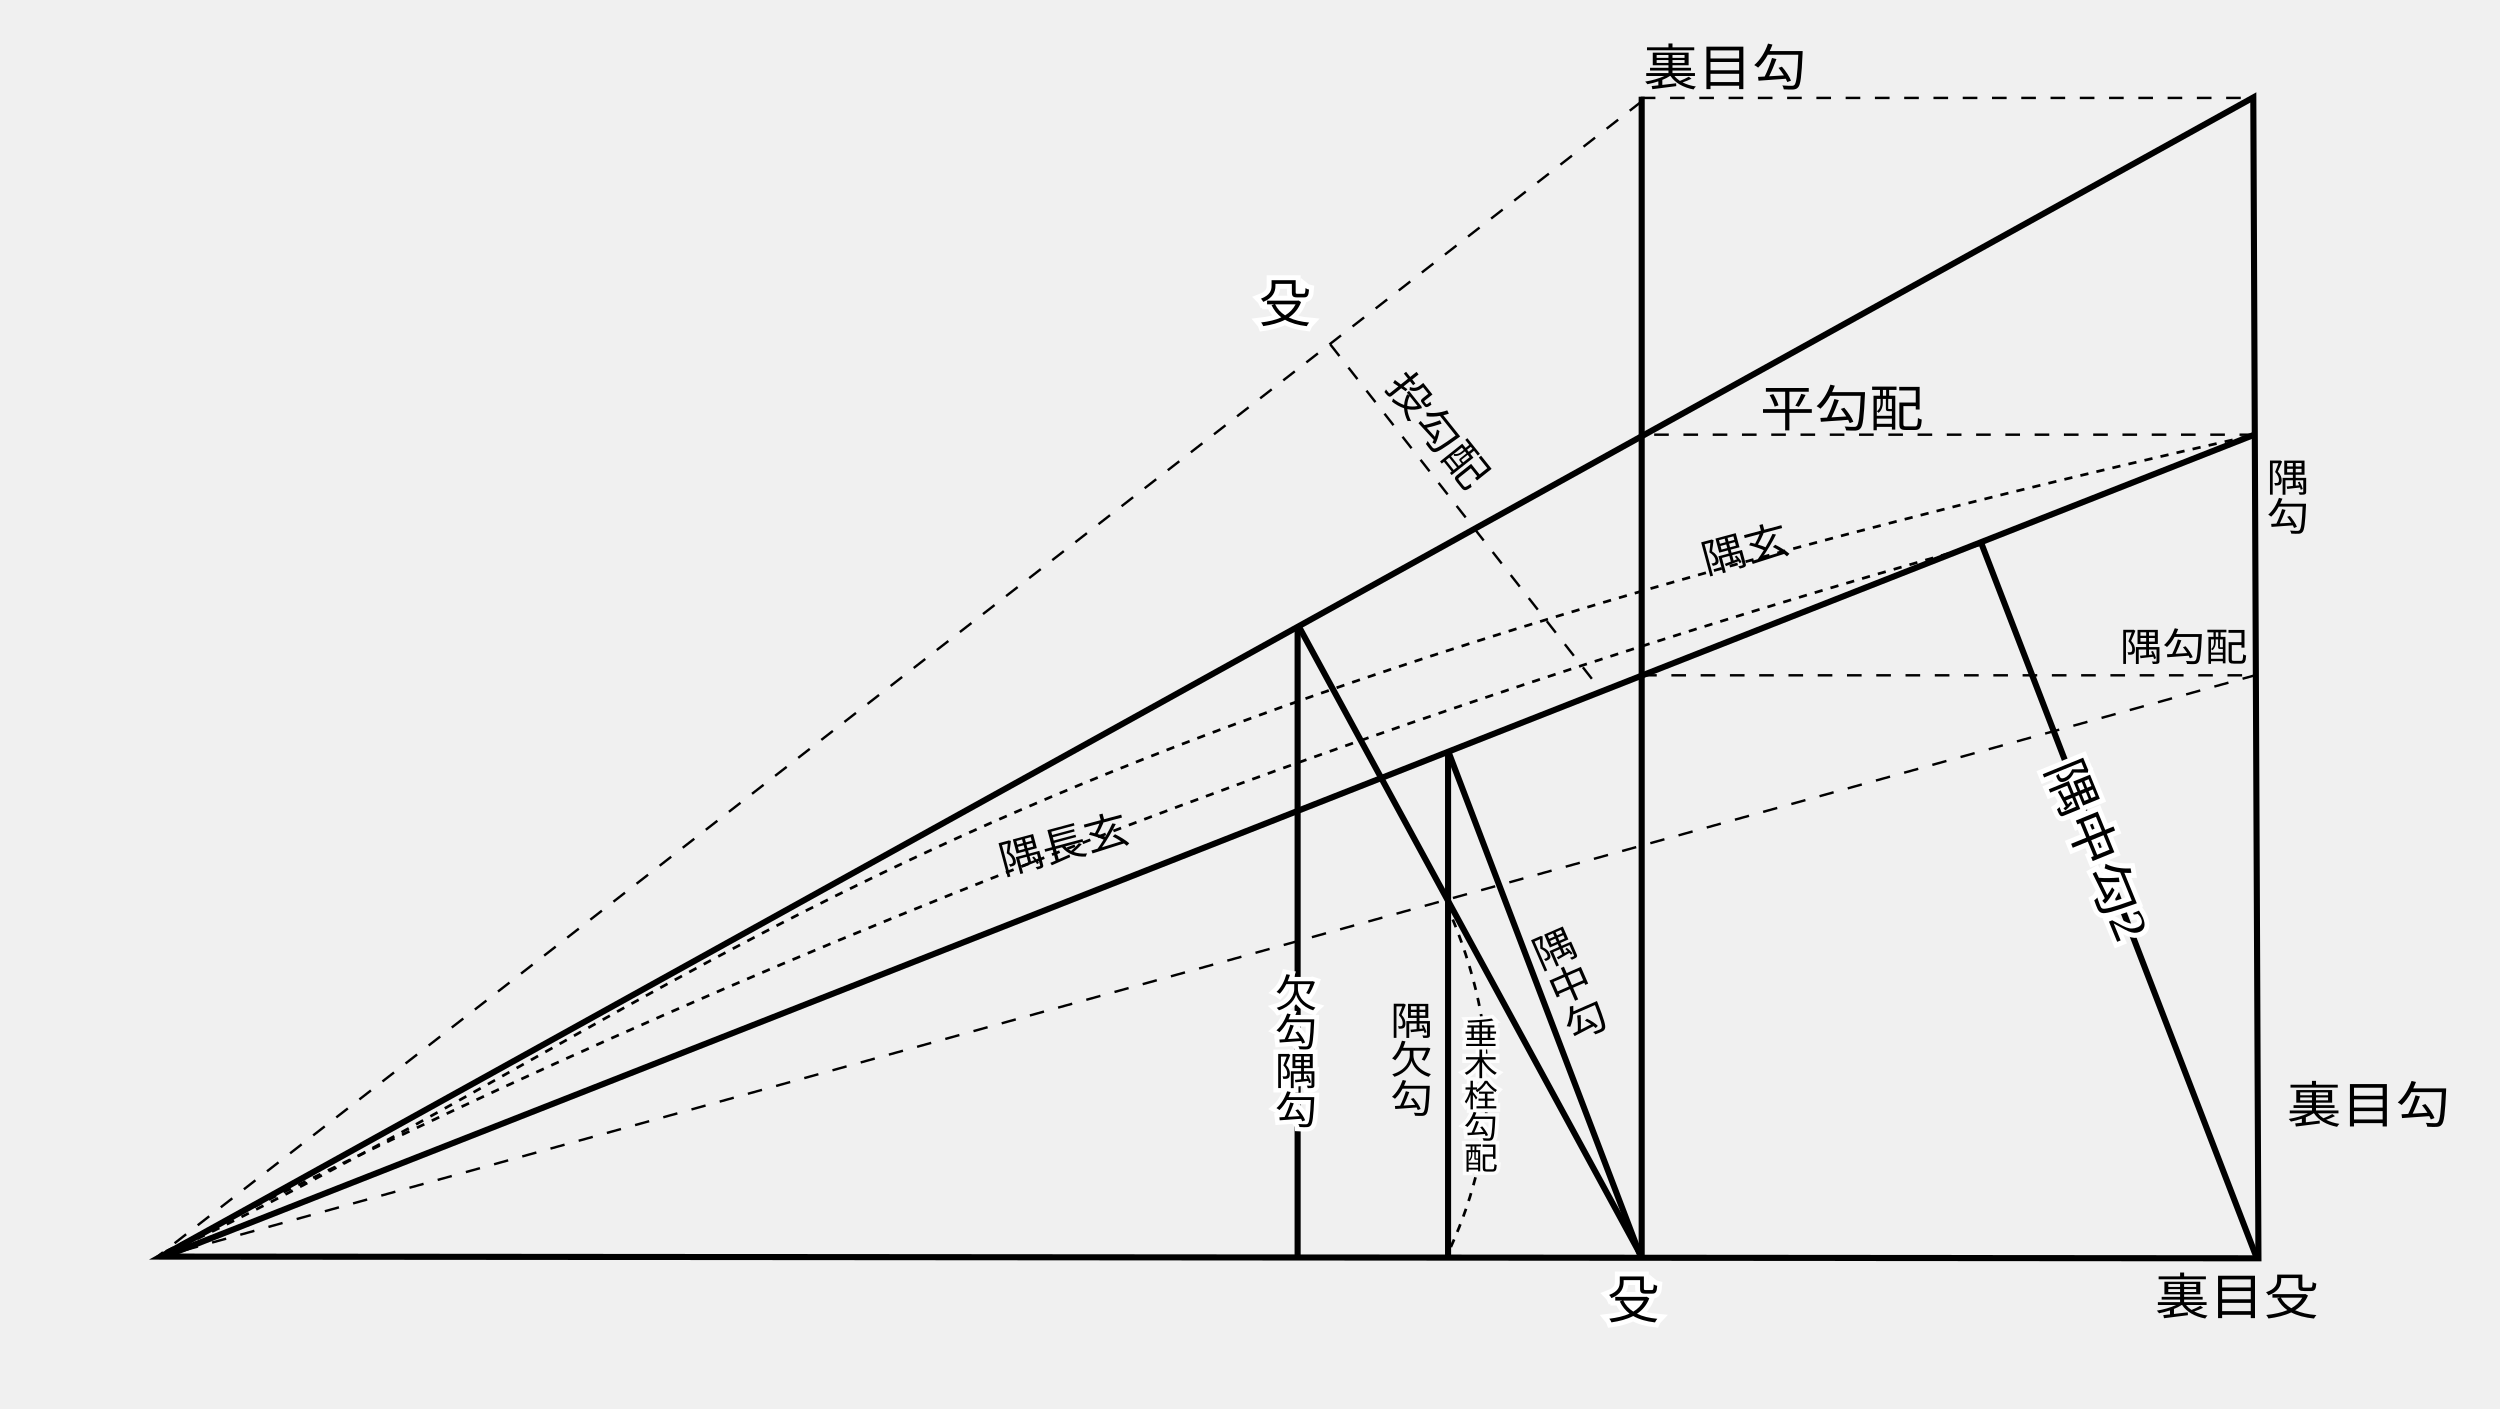
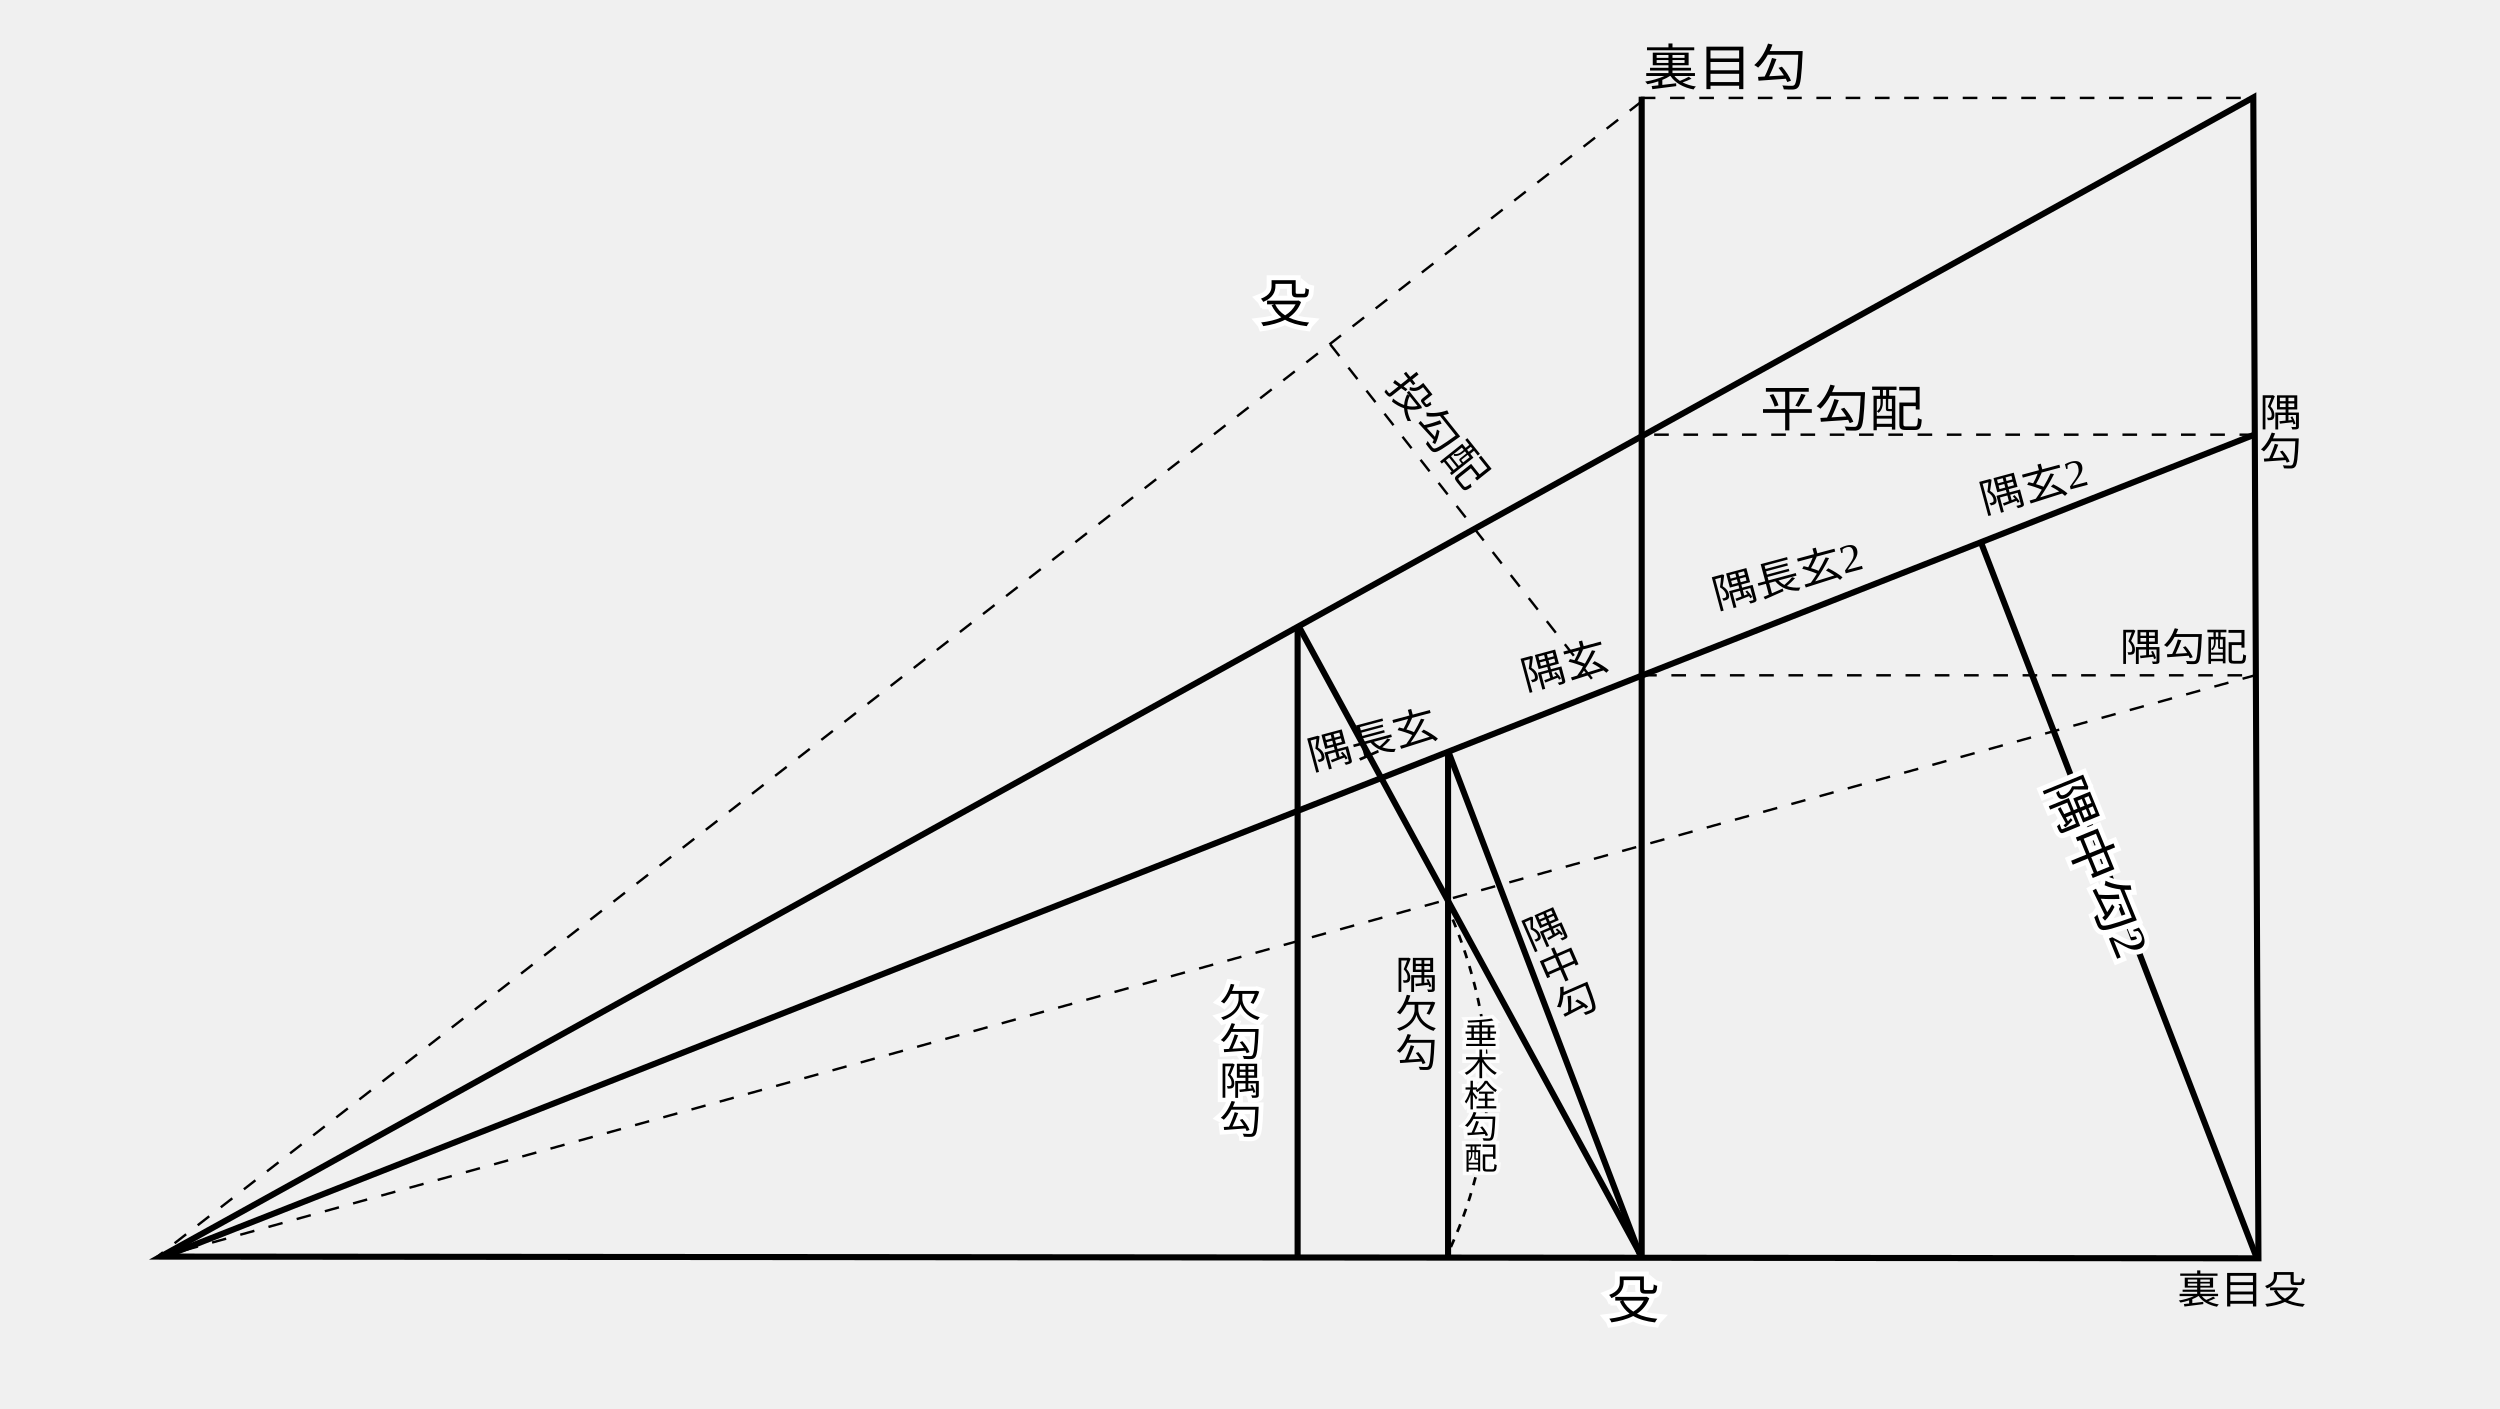
<svg xmlns="http://www.w3.org/2000/svg" width="820" height="462" viewBox="0 0 820 462" version="1.1" id="svg1" xml:space="preserve">
  <defs id="defs1" />
  <g id="layer3" style="display:inline">
    <path style="fill:none;stroke:#000000;stroke-width:2;stroke-dasharray:none;stroke-opacity:1" d="M 52.712,412.16 740.766,412.721 739.084,31.963 Z" id="path1" />
    <path style="fill:none;stroke:#000000;stroke-width:2;stroke-dasharray:none;stroke-opacity:1" d="M 739.084,142.714 54.955,411.739 v 0 0" id="path2" />
    <path style="fill:none;stroke:#000000;stroke-width:2;stroke-dasharray:none;stroke-opacity:1" d="M 538.472,31.721 V 412.776" id="path3" />
    <path style="fill:none;stroke:#000000;stroke-width:2;stroke-dasharray:none;stroke-opacity:1" d="M 425.618,412.16 V 206.22" id="path4" />
    <path style="fill:none;stroke:#000000;stroke-width:2;stroke-dasharray:none;stroke-opacity:1" d="M 474.965,246.455 V 412.721" id="path6" />
    <path style="fill:none;stroke:#000000;stroke-width:2;stroke-dasharray:none;stroke-opacity:1" d="m 475.246,247.016 62.805,164.864" id="path7" />
    <path style="fill:none;stroke:#000000;stroke-width:2;stroke-dasharray:none;stroke-opacity:1" d="m 426.319,206.045 112.004,205.938" id="path8" />
    <path style="fill:none;stroke:#000000;stroke-width:2;stroke-dasharray:none;stroke-opacity:1" d="m 649.695,177.739 90.505,234.838" id="path9" />
    <path style="fill:none;stroke:#000000;stroke-width:0.8;stroke-dasharray:4.8, 4.8;stroke-dashoffset:0;stroke-opacity:1" d="m 538.175,32.118 200.539,-1e-6" id="path10" />
    <path style="fill:none;stroke:#000000;stroke-width:0.8;stroke-dasharray:4.8, 4.8;stroke-dashoffset:0;stroke-opacity:1" d="M 538.331,33.365 51.415,412.335" id="path11" />
    <path style="fill:none;stroke:#000000;stroke-width:0.8;stroke-dasharray:4.8, 4.8;stroke-dashoffset:0;stroke-opacity:1" d="M 739.364,142.574 H 538.752" id="path12" />
    <path style="fill:none;stroke:#000000;stroke-width:0.8;stroke-dasharray:4.8, 4.8;stroke-dashoffset:0;stroke-opacity:1" d="M 538.612,221.501 H 739.925" id="path13" />
    <path style="fill:none;stroke:#000000;stroke-width:0.8;stroke-dasharray:4.8, 4.8;stroke-dashoffset:0;stroke-opacity:1" d="M 740.18,221.342 57.355,410.951" id="path14" />
    <path style="fill:none;stroke:#000000;stroke-width:0.8;stroke-dasharray:4.8, 4.8;stroke-dashoffset:0;stroke-opacity:1" d="m 436.368,113.008 89.018,113.801" id="path15" />
    <text xml:space="preserve" style="font-size:17.079px;text-align:start;writing-mode:lr-tb;direction:ltr;text-anchor:start;fill:#000000;stroke-width:1.423" x="515.558" y="29.29" id="text1" transform="scale(1.045507,0.9564739)">
      <tspan id="tspan1" x="515.558" y="29.29" style="stroke-width:1.423">裏目勾</tspan>
    </text>
-     <text xml:space="preserve" style="font-size:17.079px;text-align:start;writing-mode:lr-tb;direction:ltr;text-anchor:start;fill:#000000;stroke-width:1.423" x="676.07" y="450.762" id="text1-88" transform="scale(1.045507,0.9564739)">
-       <tspan id="tspan1-2" x="676.07" y="450.762" style="stroke-width:1.423">裏目殳</tspan>
+     <text xml:space="preserve" style="font-size:13.488px;text-align:start;writing-mode:lr-tb;direction:ltr;text-anchor:start;fill:#000000;stroke-width:1.124" x="683.079" y="447.016" id="text1-88" transform="scale(1.045507,0.9564739)">
+       <tspan id="tspan1-2" x="683.079" y="447.016" style="stroke-width:1.124">裏目殳</tspan>
    </text>
-     <g id="g1" transform="translate(211.0734,340.2579)">
-       <text xml:space="preserve" style="font-size:17.079px;text-align:start;writing-mode:lr-tb;direction:ltr;text-anchor:start;fill:#000000;stroke-width:1.423" x="515.558" y="29.29" id="text1-1" transform="scale(1.045507,0.9564739)">
-         <tspan id="tspan1-7" x="515.558" y="29.29" style="stroke-width:1.423">裏目勾</tspan>
-       </text>
-     </g>
    <path style="fill:none;stroke:#000000;stroke-width:0.9;stroke-dasharray:2.7, 2.7;stroke-dashoffset:0;stroke-opacity:1;paint-order:markers stroke fill" d="m 474.404,296.643 c 19.64,44.234 16.178,81.73 0,115.517" id="path17" />
    <text xml:space="preserve" style="font-size:17.079px;text-align:start;writing-mode:lr-tb;direction:ltr;text-anchor:start;fill:#000000;stroke-width:1.423" x="552.204" y="146.25" id="text1-8" transform="scale(1.045507,0.9564739)">
      <tspan id="tspan1-8" x="552.204" y="146.25" style="stroke-width:1.423">平勾配</tspan>
    </text>
-     <text xml:space="preserve" style="font-size:17.079px;text-align:start;writing-mode:lr-tb;direction:ltr;text-anchor:start;fill:#000000;stroke:#ffffff;stroke-width:3.223;stroke-dasharray:none;stroke-opacity:1;paint-order:markers stroke fill" x="466.199" y="-549.076" id="text1-8-7" transform="matrix(0.3959932,0.9676124,-0.8852129,0.3622714,0,0)">
-       <tspan id="tspan1-8-4" x="466.199" y="-549.076" style="stroke:#ffffff;stroke-width:3.223;stroke-dasharray:none;stroke-opacity:1;paint-order:markers stroke fill">隅中勾2</tspan>
+     <text xml:space="preserve" style="font-size:17.079px;text-align:start;writing-mode:lr-tb;direction:ltr;text-anchor:start;fill:#000000;stroke:#ffffff;stroke-width:3.223;stroke-dasharray:none;stroke-opacity:1;paint-order:markers stroke fill" x="471.113" y="-546.878" id="text1-8-7" transform="matrix(0.3959932,0.9676124,-0.8852129,0.3622714,0,0)">
+       <tspan id="tspan1-8-4" x="471.113" y="-546.878" style="stroke:#ffffff;stroke-width:3.223;stroke-dasharray:none;stroke-opacity:1;paint-order:markers stroke fill">隅中勾2</tspan>
    </text>
    <text xml:space="preserve" style="font-size:14.048px;text-align:start;writing-mode:lr-tb;direction:ltr;text-anchor:start;fill:#000000;stroke-width:1.171" x="365.706" y="-288.328" id="text1-8-6" transform="matrix(0.652172,0.8171635,-0.7475758,0.5966346,0,0)">
      <tspan id="tspan1-8-18" x="365.706" y="-288.328" style="stroke-width:1.171">投勾配</tspan>
    </text>
    <text xml:space="preserve" style="font-size:13.339px;text-align:start;writing-mode:lr-tb;direction:ltr;text-anchor:start;fill:#000000;stroke-width:1.112" x="665.065" y="226.642" id="text1-8-5" transform="scale(1.045507,0.9564739)">
      <tspan id="tspan1-8-1" x="665.065" y="226.642" style="stroke-width:1.112">隅勾配</tspan>
    </text>
-     <text xml:space="preserve" style="font-size:13.339px;text-align:start;writing-mode:tb-rl;direction:ltr;text-anchor:start;fill:#000000;stroke-width:1.112" x="717.76" y="156.858" id="text1-8-5-5" transform="scale(1.045507,0.9564739)">
-       <tspan id="tspan1-8-1-2" x="717.76" y="156.858" style="writing-mode:tb-rl;stroke-width:1.112">隅勾</tspan>
+     <text xml:space="preserve" style="font-size:13.339px;text-align:start;writing-mode:tb-rl;direction:ltr;text-anchor:start;fill:#000000;stroke-width:1.112" x="715.485" y="134.471" id="text1-8-5-5" transform="scale(1.045507,0.9564739)">
+       <tspan id="tspan1-8-1-2" x="715.485" y="134.471" style="writing-mode:tb-rl;stroke-width:1.112">隅勾</tspan>
    </text>
    <text xml:space="preserve" style="font-size:10.709px;text-align:start;writing-mode:tb-rl;direction:ltr;text-anchor:start;fill:#000000;stroke-width:2.392;stroke-dasharray:none;stroke:#fdfdfd;stroke-opacity:1;paint-order:markers stroke fill" x="464.568" y="348.752" id="text1-8-5-5-6" transform="scale(1.045507,0.9564739)">
      <tspan id="tspan1-8-1-2-5" x="464.568" y="348.752" style="writing-mode:tb-rl;stroke-width:2.392;stroke-dasharray:none;stroke:#fdfdfd;stroke-opacity:1;paint-order:markers stroke fill">垂木栓勾配</tspan>
    </text>
-     <text xml:space="preserve" style="font-size:13.339px;text-align:start;writing-mode:tb-rl;direction:ltr;text-anchor:start;fill:#000000;stroke-width:1.112" x="327.765" y="504.537" id="text1-8-5-5-9" transform="matrix(0.958137,-0.4183994,0.3827695,0.8765443,0,0)">
-       <tspan id="tspan1-8-1-2-3" x="327.765" y="504.537" style="writing-mode:tb-rl;stroke-width:1.112">隅中勾</tspan>
+     <text xml:space="preserve" style="font-size:13.339px;text-align:start;writing-mode:tb-rl;direction:ltr;text-anchor:start;fill:#000000;stroke-width:1.112" x="327.412" y="497.131" id="text1-8-5-5-9" transform="matrix(0.958137,-0.4183994,0.3827695,0.8765443,0,0)">
+       <tspan id="tspan1-8-1-2-3" x="327.412" y="497.131" style="writing-mode:tb-rl;stroke-width:1.112">隅中勾</tspan>
    </text>
-     <text xml:space="preserve" style="font-size:13.339px;text-align:start;writing-mode:tb-rl;direction:ltr;text-anchor:start;fill:#000000;stroke-width:1.112" x="442.868" y="343.143" id="text1-8-5-5-1" transform="scale(1.045507,0.9564739)">
-       <tspan id="tspan1-8-1-2-6" x="442.868" y="343.143" style="writing-mode:tb-rl;stroke-width:1.112">隅欠勾</tspan>
+     <text xml:space="preserve" style="font-size:13.339px;text-align:start;writing-mode:tb-rl;direction:ltr;text-anchor:start;fill:#000000;stroke-width:1.112" x="444.385" y="327.389" id="text1-8-5-5-1" transform="scale(1.045507,0.9564739)">
+       <tspan id="tspan1-8-1-2-6" x="444.385" y="327.389" style="writing-mode:tb-rl;stroke-width:1.112">隅欠勾</tspan>
    </text>
-     <text xml:space="preserve" style="font-size:13.339px;text-align:start;writing-mode:tb-rl;direction:ltr;text-anchor:start;fill:#000000;fill-opacity:1;stroke:#ffffff;stroke-width:3;stroke-dasharray:none;stroke-opacity:1;paint-order:markers stroke fill" x="406.624" y="333.68" id="text1-8-5-5-4" transform="scale(1.045507,0.9564739)">
-       <tspan id="tspan1-8-1-2-2" x="406.624" y="333.68" style="writing-mode:tb-rl;fill:#000000;fill-opacity:1;stroke:#ffffff;stroke-width:3;stroke-dasharray:none;stroke-opacity:1;paint-order:markers stroke fill">欠勾隅勾</tspan>
+     <text xml:space="preserve" style="font-size:13.339px;text-align:start;writing-mode:tb-rl;direction:ltr;text-anchor:start;fill:#000000;fill-opacity:1;stroke:#ffffff;stroke-width:3;stroke-dasharray:none;stroke-opacity:1;paint-order:markers stroke fill" x="389.178" y="336.997" id="text1-8-5-5-4" transform="scale(1.045507,0.9564739)">
+       <tspan id="tspan1-8-1-2-2" x="389.178" y="336.997" style="writing-mode:tb-rl;fill:#000000;fill-opacity:1;stroke:#ffffff;stroke-width:3;stroke-dasharray:none;stroke-opacity:1;paint-order:markers stroke fill">欠勾隅勾</tspan>
    </text>
-     <text xml:space="preserve" style="font-size:13.792px;text-align:start;writing-mode:lr-tb;direction:ltr;text-anchor:start;fill:#000000;stroke-width:1.149" x="470.389" y="341.669" id="text1-8-9" transform="matrix(1.009882,-0.2705971,0.2475537,0.9238829,0,0)">
-       <tspan id="tspan1-8-5" x="470.389" y="341.669" style="stroke-width:1.149">隅玄</tspan>
+     <text xml:space="preserve" style="font-size:13.792px;text-align:start;writing-mode:lr-tb;direction:ltr;text-anchor:start;fill:#000000;stroke-width:1.149" x="559.555" y="346.325" id="text1-8-9" transform="matrix(1.009882,-0.2705971,0.2475537,0.9238829,0,0)">
+       <tspan id="tspan1-8-5" x="559.555" y="346.325" style="stroke-width:1.149">隅玄2</tspan>
    </text>
-     <text xml:space="preserve" style="font-size:13.792px;text-align:start;writing-mode:lr-tb;direction:ltr;text-anchor:start;fill:#000000;stroke-width:1.149" x="233.044" y="378.965" id="text1-8-9-4" transform="matrix(1.009882,-0.2705971,0.2475537,0.9238829,0,0)">
-       <tspan id="tspan1-8-5-1" x="233.044" y="378.965" style="stroke-width:1.149">隅長玄</tspan>
+     <text xml:space="preserve" style="font-size:13.792px;text-align:start;writing-mode:lr-tb;direction:ltr;text-anchor:start;display:inline;fill:#000000;stroke-width:1.149" x="406.212" y="364.206" id="text1-8-9-49" transform="matrix(1.009882,-0.2705971,0.2475537,0.9238829,0,0)">
+       <tspan id="tspan1-8-5-0" x="406.212" y="364.206" style="stroke-width:1.149">隅玄</tspan>
+     </text>
+     <text xml:space="preserve" style="font-size:13.792px;text-align:start;writing-mode:lr-tb;direction:ltr;text-anchor:start;fill:#000000;stroke-width:1.149" x="470.777" y="354.174" id="text1-8-9-4" transform="matrix(1.009882,-0.2705971,0.2475537,0.9238829,0,0)">
+       <tspan x="470.777" y="354.174" style="stroke-width:1.149" id="tspan2">隅長玄2</tspan>
+     </text>
+     <text xml:space="preserve" style="font-size:13.792px;text-align:start;writing-mode:lr-tb;direction:ltr;text-anchor:start;display:inline;fill:#000000;stroke-width:1.149" x="335.061" y="371.704" id="text1-8-9-4-3" transform="matrix(1.009882,-0.2705971,0.2475537,0.9238829,0,0)">
+       <tspan x="335.061" y="371.704" style="stroke-width:1.149" id="tspan2-0">隅長玄</tspan>
    </text>
    <text xml:space="preserve" style="font-style:normal;font-variant:normal;font-weight:normal;font-stretch:normal;font-size:17.079px;font-family:sans-serif;-inkscape-font-specification:'sans-serif, Normal';font-variant-ligatures:normal;font-variant-caps:normal;font-variant-numeric:normal;font-variant-east-asian:normal;text-align:start;writing-mode:lr-tb;direction:ltr;text-anchor:start;fill:#000000;stroke:#ffffff;stroke-width:3.223;paint-order:markers stroke fill" x="527.116" y="432.347" id="text2">
      <tspan x="527.116" y="432.347" id="tspan3">殳</tspan>
    </text>
    <text xml:space="preserve" style="font-style:normal;font-variant:normal;font-weight:normal;font-stretch:normal;font-size:17.079px;font-family:sans-serif;-inkscape-font-specification:'sans-serif, Normal';font-variant-ligatures:normal;font-variant-caps:normal;font-variant-numeric:normal;font-variant-east-asian:normal;text-align:start;writing-mode:lr-tb;direction:ltr;text-anchor:start;display:inline;fill:#000000;stroke:#ffffff;stroke-width:3.223;paint-order:markers stroke fill" x="412.907" y="105.577" id="text2-7">
      <tspan x="412.907" y="105.577" id="tspan3-6">殳</tspan>
    </text>
-     <path style="fill:none;stroke:#000000;stroke-width:0.9;stroke-dasharray:2.7, 2.7;stroke-dashoffset:0;stroke-opacity:1;paint-order:markers stroke fill" d="M 54.394,410.478 C 246.732,311.913 450.481,234.642 650.484,178.322" id="path5" />
-     <path style="fill:none;stroke:#000000;stroke-width:0.9;stroke-dasharray:2.7, 2.7;stroke-dashoffset:0;stroke-opacity:1;paint-order:markers stroke fill" d="M 54.955,411.038 C 236.952,324.081 293.994,243.667 737.962,142.994" id="path16" />
  </g>
</svg>
